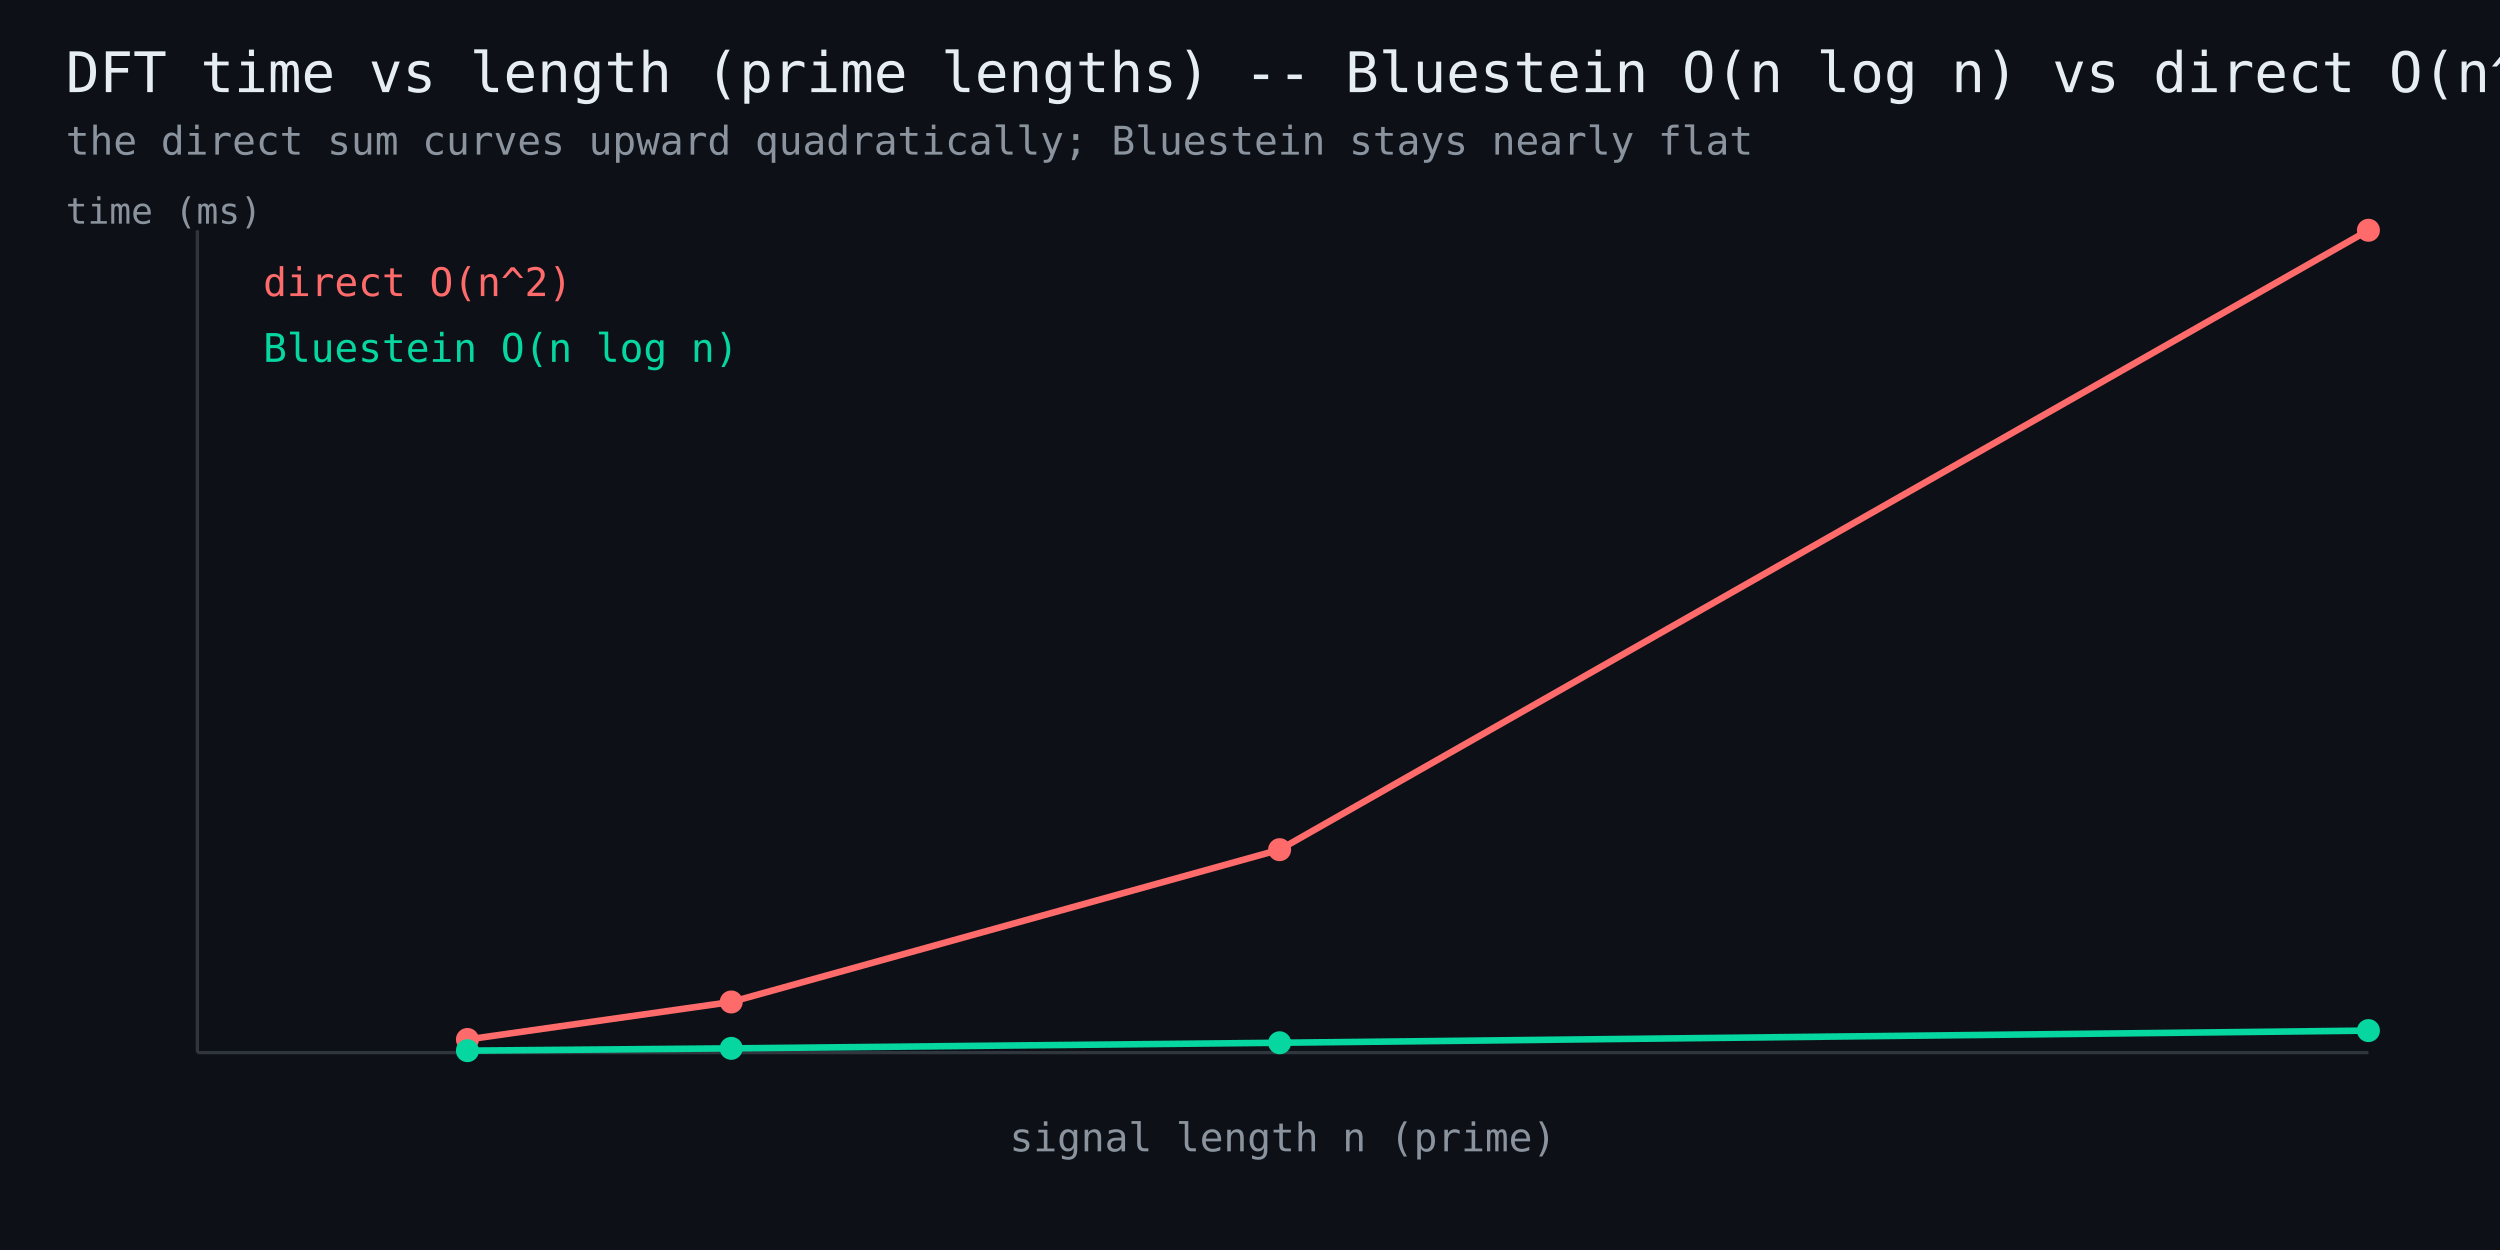
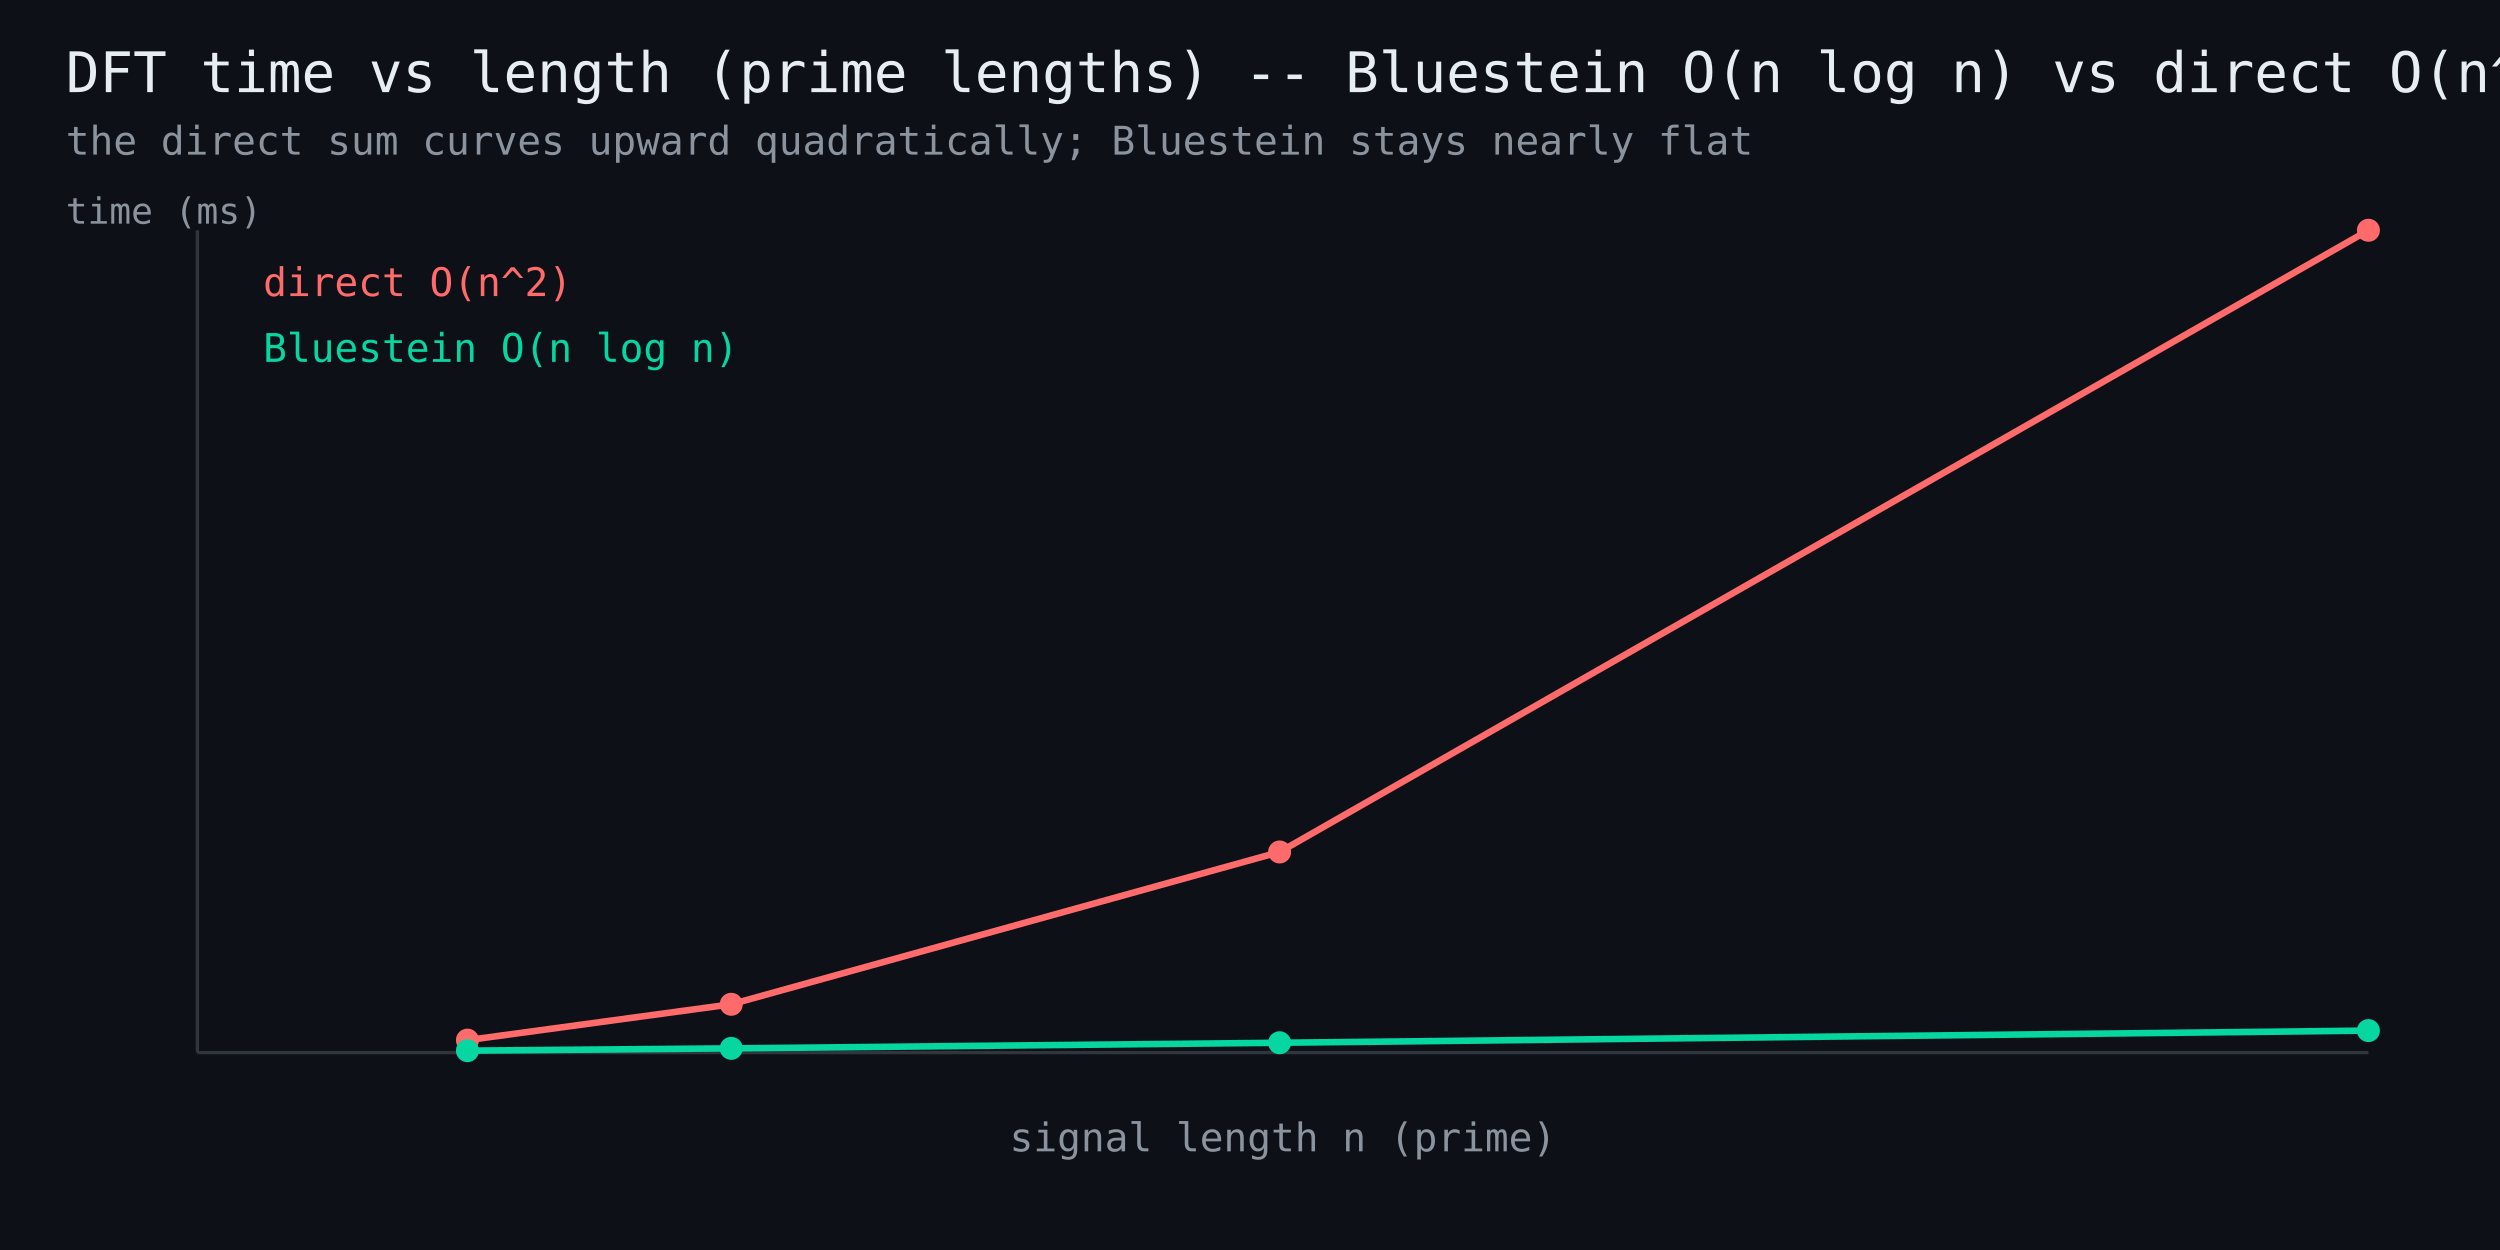
<svg xmlns="http://www.w3.org/2000/svg" width="760" height="380" viewBox="0 0 760 380" font-family="monospace">
  <rect width="760" height="380" fill="#0d1117" />
  <text x="20" y="28" fill="#e6edf3" font-size="17">DFT time vs length (prime lengths) -- Bluestein O(n log n) vs direct O(n^2)</text>
  <text x="20" y="47" fill="#8b949e" font-size="12">the direct sum curves upward quadratically; Bluestein stays nearly flat</text>
  <line x1="60" y1="320" x2="720" y2="320" stroke="#30363d" stroke-width="1" />
  <line x1="60" y1="320" x2="60" y2="70" stroke="#30363d" stroke-width="1" />
-   <polyline points="142.1,316.0 222.3,304.6 389.0,258.3 720.0,70.0" fill="none" stroke="#ff6b6b" stroke-width="2" />
-   <circle cx="142.1" cy="316.0" r="3.5" fill="#ff6b6b" />
-   <circle cx="222.3" cy="304.6" r="3.5" fill="#ff6b6b" />
-   <circle cx="389.0" cy="258.3" r="3.5" fill="#ff6b6b" />
+   <polyline points="142.1,316.2 222.3,305.3 389.0,259.0 720.0,70.0" fill="none" stroke="#ff6b6b" stroke-width="2" />
+   <circle cx="142.1" cy="316.2" r="3.5" fill="#ff6b6b" />
+   <circle cx="222.3" cy="305.3" r="3.5" fill="#ff6b6b" />
+   <circle cx="389.0" cy="259.0" r="3.5" fill="#ff6b6b" />
  <circle cx="720.0" cy="70.0" r="3.5" fill="#ff6b6b" />
  <text x="80" y="90" fill="#ff6b6b" font-size="12">direct O(n^2)</text>
  <polyline points="142.1,319.4 222.3,318.7 389.0,317.0 720.0,313.3" fill="none" stroke="#06d6a0" stroke-width="2" />
  <circle cx="142.1" cy="319.4" r="3.5" fill="#06d6a0" />
  <circle cx="222.3" cy="318.7" r="3.5" fill="#06d6a0" />
  <circle cx="389.0" cy="317.0" r="3.5" fill="#06d6a0" />
  <circle cx="720.0" cy="313.3" r="3.5" fill="#06d6a0" />
  <text x="80" y="110" fill="#06d6a0" font-size="12">Bluestein O(n log n)</text>
  <text x="390" y="350" fill="#8b949e" font-size="12" text-anchor="middle">signal length n (prime)</text>
  <text x="20" y="68" fill="#8b949e" font-size="11">time (ms)</text>
</svg>
